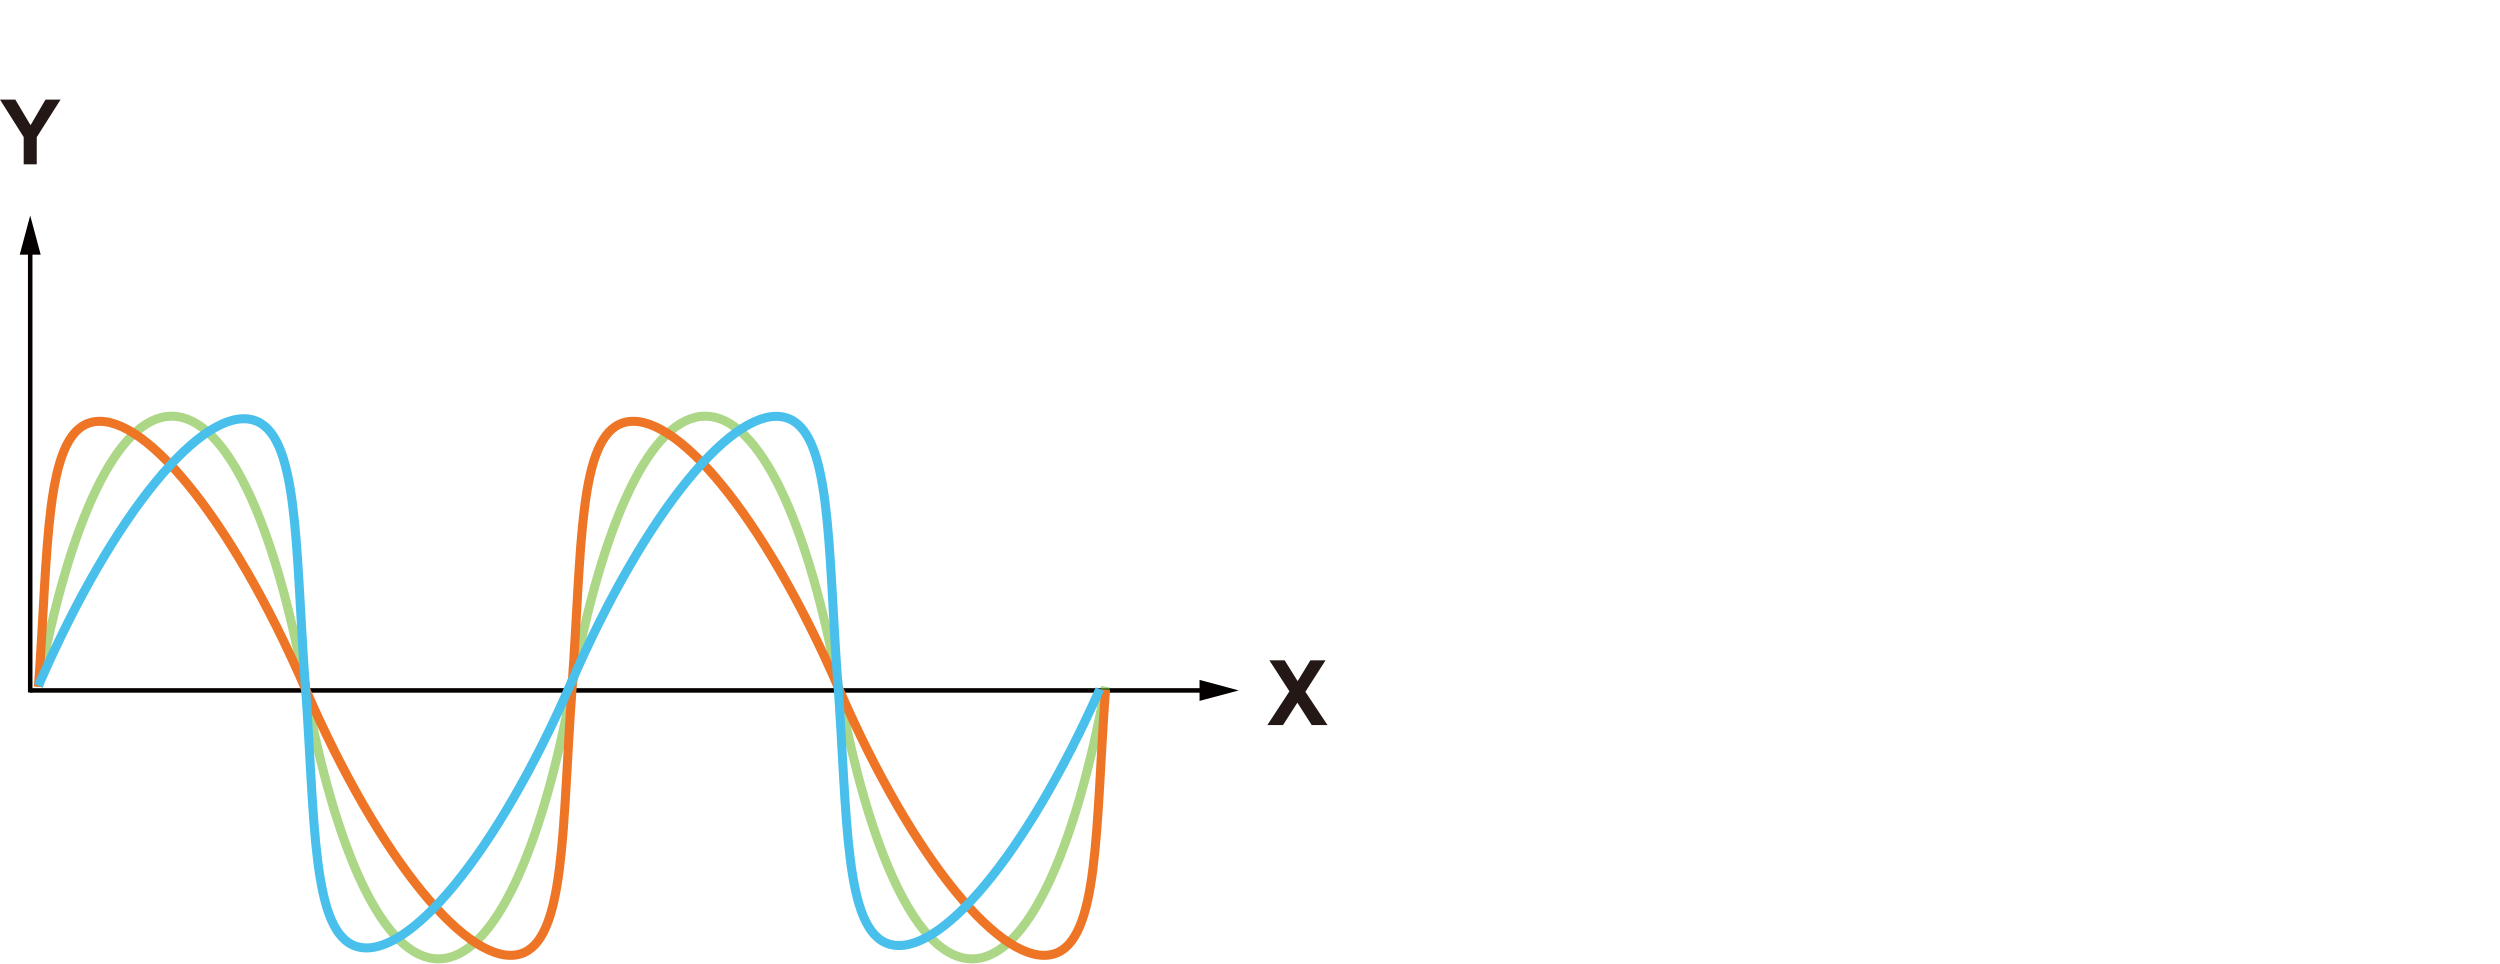
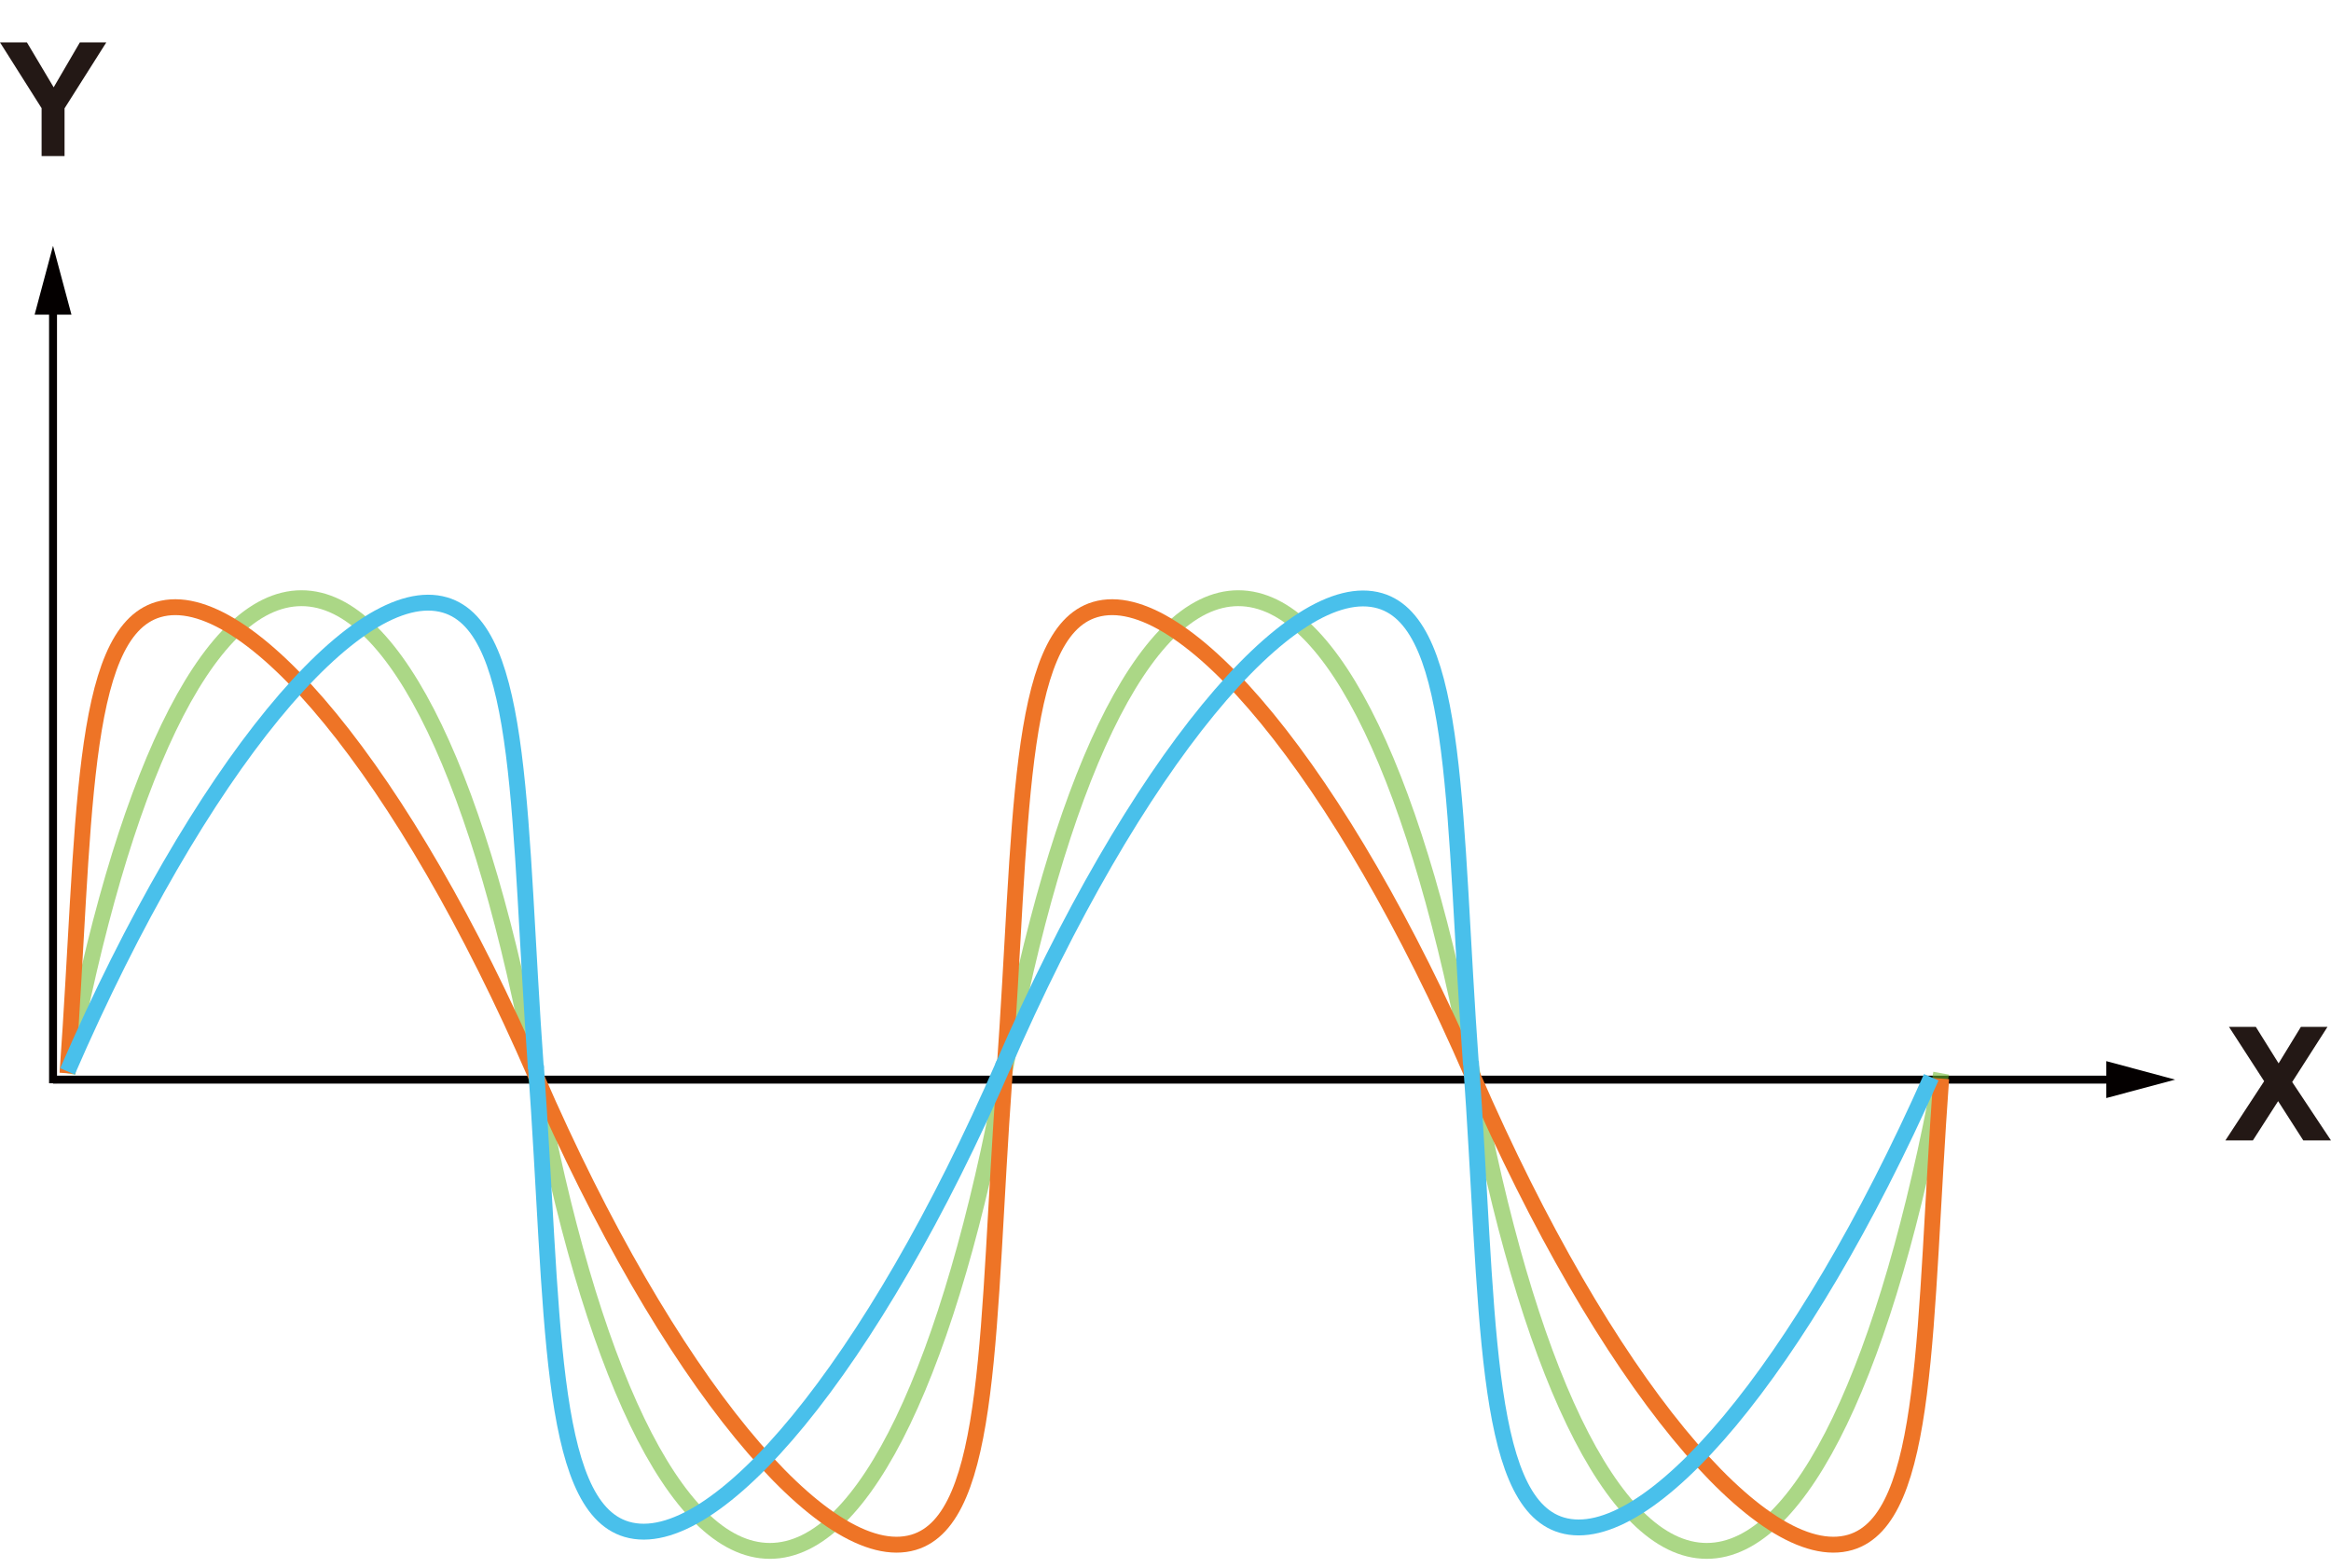
- <svg xmlns="http://www.w3.org/2000/svg" viewBox="0 0 552.92 213.06">
+ <svg xmlns="http://www.w3.org/2000/svg" viewBox="0 0 293.6 197.42">
  <defs>
    <style>
      .cls-1 {
        stroke: #6fba2f;
      }

      .cls-1, .cls-2, .cls-3 {
        stroke-width: 2px;
      }

      .cls-1, .cls-2, .cls-3, .cls-4 {
        fill: none;
        stroke-miterlimit: 10;
      }

      .cls-2 {
        stroke: #49c0eb;
      }

      .cls-3 {
        stroke: #ee7426;
      }

      .cls-5 {
        opacity: .58;
      }

      .cls-4 {
        stroke: #040000;
      }

      .cls-6 {
        fill: #231815;
      }

      .cls-6, .cls-7 {
        stroke-width: 0px;
      }

      .cls-7 {
        fill: #040000;
      }
    </style>
  </defs>
  <g id="_图层_4" data-name="图层 4">
    <g>
-       <line class="cls-4" x1="6.68" y1="152.7" x2="266.88" y2="152.7" />
-       <polygon class="cls-7" points="265.3 155.02 273.97 152.7 265.3 150.37 265.3 155.02" />
+       <line class="cls-4" x1="6.68" y1="136.01" x2="266.88" y2="136.01" />
+       <polygon class="cls-7" points="265.3 138.33 273.97 136.01 265.3 133.68 265.3 138.33" />
    </g>
    <g class="cls-5">
-       <path class="cls-1" d="M8.5,151.9c6.74-36.35,17.43-59.85,29.47-59.85,12.08,0,22.8,23.64,29.53,60.18" />
-       <path class="cls-1" d="M67.5,152.22c6.74,36.35,17.43,59.85,29.47,59.85,12.08,0,22.8-23.64,29.53-60.18" />
+       <path class="cls-1" d="M8.5,135.21c6.74-36.35,17.43-59.85,29.47-59.85,12.08,0,22.8,23.64,29.53,60.18" />
+       <path class="cls-1" d="M67.5,135.53c6.74,36.35,17.43,59.85,29.47,59.85,12.08,0,22.8-23.64,29.53-60.18" />
    </g>
    <g class="cls-5">
-       <path class="cls-1" d="M126.5,151.9c6.74-36.35,17.43-59.85,29.47-59.85,12.08,0,22.8,23.64,29.53,60.18" />
-       <path class="cls-1" d="M185.5,152.22c6.74,36.35,17.43,59.85,29.47,59.85,12.08,0,22.8-23.64,29.53-60.18" />
+       <path class="cls-1" d="M126.5,135.21c6.74-36.35,17.43-59.85,29.47-59.85,12.08,0,22.8,23.64,29.53,60.18" />
+       <path class="cls-1" d="M185.5,135.53c6.74,36.35,17.43,59.85,29.47,59.85,12.08,0,22.8-23.64,29.53-60.18" />
    </g>
-     <path class="cls-6" d="M280.29,160.37l4.89-7.47-4.43-6.85h3.38l2.87,4.6,2.81-4.6h3.35l-4.45,6.95,4.89,7.36h-3.49l-3.17-4.95-3.18,4.95h-3.47Z" />
+     <path class="cls-6" d="M280.29,143.68l4.89-7.47-4.43-6.85h3.38l2.87,4.6,2.81-4.6h3.35l-4.45,6.95,4.89,7.36h-3.49l-3.17-4.95-3.18,4.95h-3.47Z" />
    <g>
-       <line class="cls-4" x1="6.68" y1="153.16" x2="6.68" y2="54.74" />
-       <polygon class="cls-7" points="9 56.33 6.68 47.66 4.36 56.33 9 56.33" />
+       <line class="cls-4" x1="6.68" y1="136.47" x2="6.68" y2="38.06" />
+       <polygon class="cls-7" points="9 39.64 6.68 30.97 4.36 39.64 9 39.64" />
    </g>
-     <path class="cls-6" d="M5.24,36.35v-6.03L0,22.03h3.39l3.37,5.66,3.3-5.66h3.33l-5.26,8.31v6.01h-2.88Z" />
+     <path class="cls-6" d="M5.24,19.66v-6.03L0,5.34h3.39l3.37,5.66,3.3-5.66h3.33l-5.26,8.31v6.01h-2.88Z" />
  </g>
  <g id="_横角为正" data-name="横角为正">
-     <path class="cls-3" d="M8.5,151.9c2.23-30.79,1.39-55.46,11.44-58.42,11.04-3.25,30.88,20.29,47.56,58.75" />
-     <path class="cls-3" d="M126.5,151.9c2.23-30.79,1.39-55.46,11.44-58.42,11.04-3.25,30.88,20.29,47.56,58.75" />
-     <path class="cls-3" d="M244.5,152.57c-2.23,30.79-1.39,55.46-11.44,58.42-11.04,3.25-30.88-20.29-47.56-58.75" />
-     <path class="cls-3" d="M126.5,151.55v1.02c-2.23,30.79-1.39,55.46-11.44,58.42-11.04,3.25-30.88-20.29-47.56-58.75" />
+     <path class="cls-3" d="M8.5,135.21c2.23-30.79,1.39-55.46,11.44-58.42,11.04-3.25,30.88,20.29,47.56,58.75" />
+     <path class="cls-3" d="M126.5,135.21c2.23-30.79,1.39-55.46,11.44-58.42,11.04-3.25,30.88,20.29,47.56,58.75" />
+     <path class="cls-3" d="M244.5,135.88c-2.23,30.79-1.39,55.46-11.44,58.42-11.04,3.25-30.88-20.29-47.56-58.75" />
+     <path class="cls-3" d="M126.5,134.86v1.02c-2.23,30.79-1.39,55.46-11.44,58.42-11.04,3.25-30.88-20.29-47.56-58.75" />
  </g>
  <g id="_横角为负" data-name="横角为负">
-     <path class="cls-2" d="M67.5,151.33c-2.23-30.79-1.39-55.46-11.44-58.42-11.04-3.25-30.88,20.29-47.56,58.75" />
-     <path class="cls-2" d="M67.5,150.93c2.23,30.79,1.39,55.46,11.44,58.42,11.04,3.25,30.88-20.29,47.56-58.75" />
-     <path class="cls-2" d="M185.27,150.8c-2.23-30.79-1.39-55.46-11.44-58.42-11.04-3.25-30.88,20.29-47.56,58.75" />
-     <path class="cls-2" d="M185.27,150.4c2.23,30.79,1.39,55.46,11.44,58.42,10.82,3.18,30.07-19.34,46.54-56.42" />
+     <path class="cls-2" d="M67.5,134.64c-2.23-30.79-1.39-55.46-11.44-58.42-11.04-3.25-30.88,20.29-47.56,58.75" />
+     <path class="cls-2" d="M67.5,134.24c2.23,30.79,1.39,55.46,11.44,58.42,11.04,3.25,30.88-20.29,47.56-58.75" />
+     <path class="cls-2" d="M185.27,134.11c-2.23-30.79-1.39-55.46-11.44-58.42-11.04-3.25-30.88,20.29-47.56,58.75" />
+     <path class="cls-2" d="M185.27,133.71c2.23,30.79,1.39,55.46,11.44,58.42,10.82,3.18,30.07-19.34,46.54-56.42" />
  </g>
</svg>
